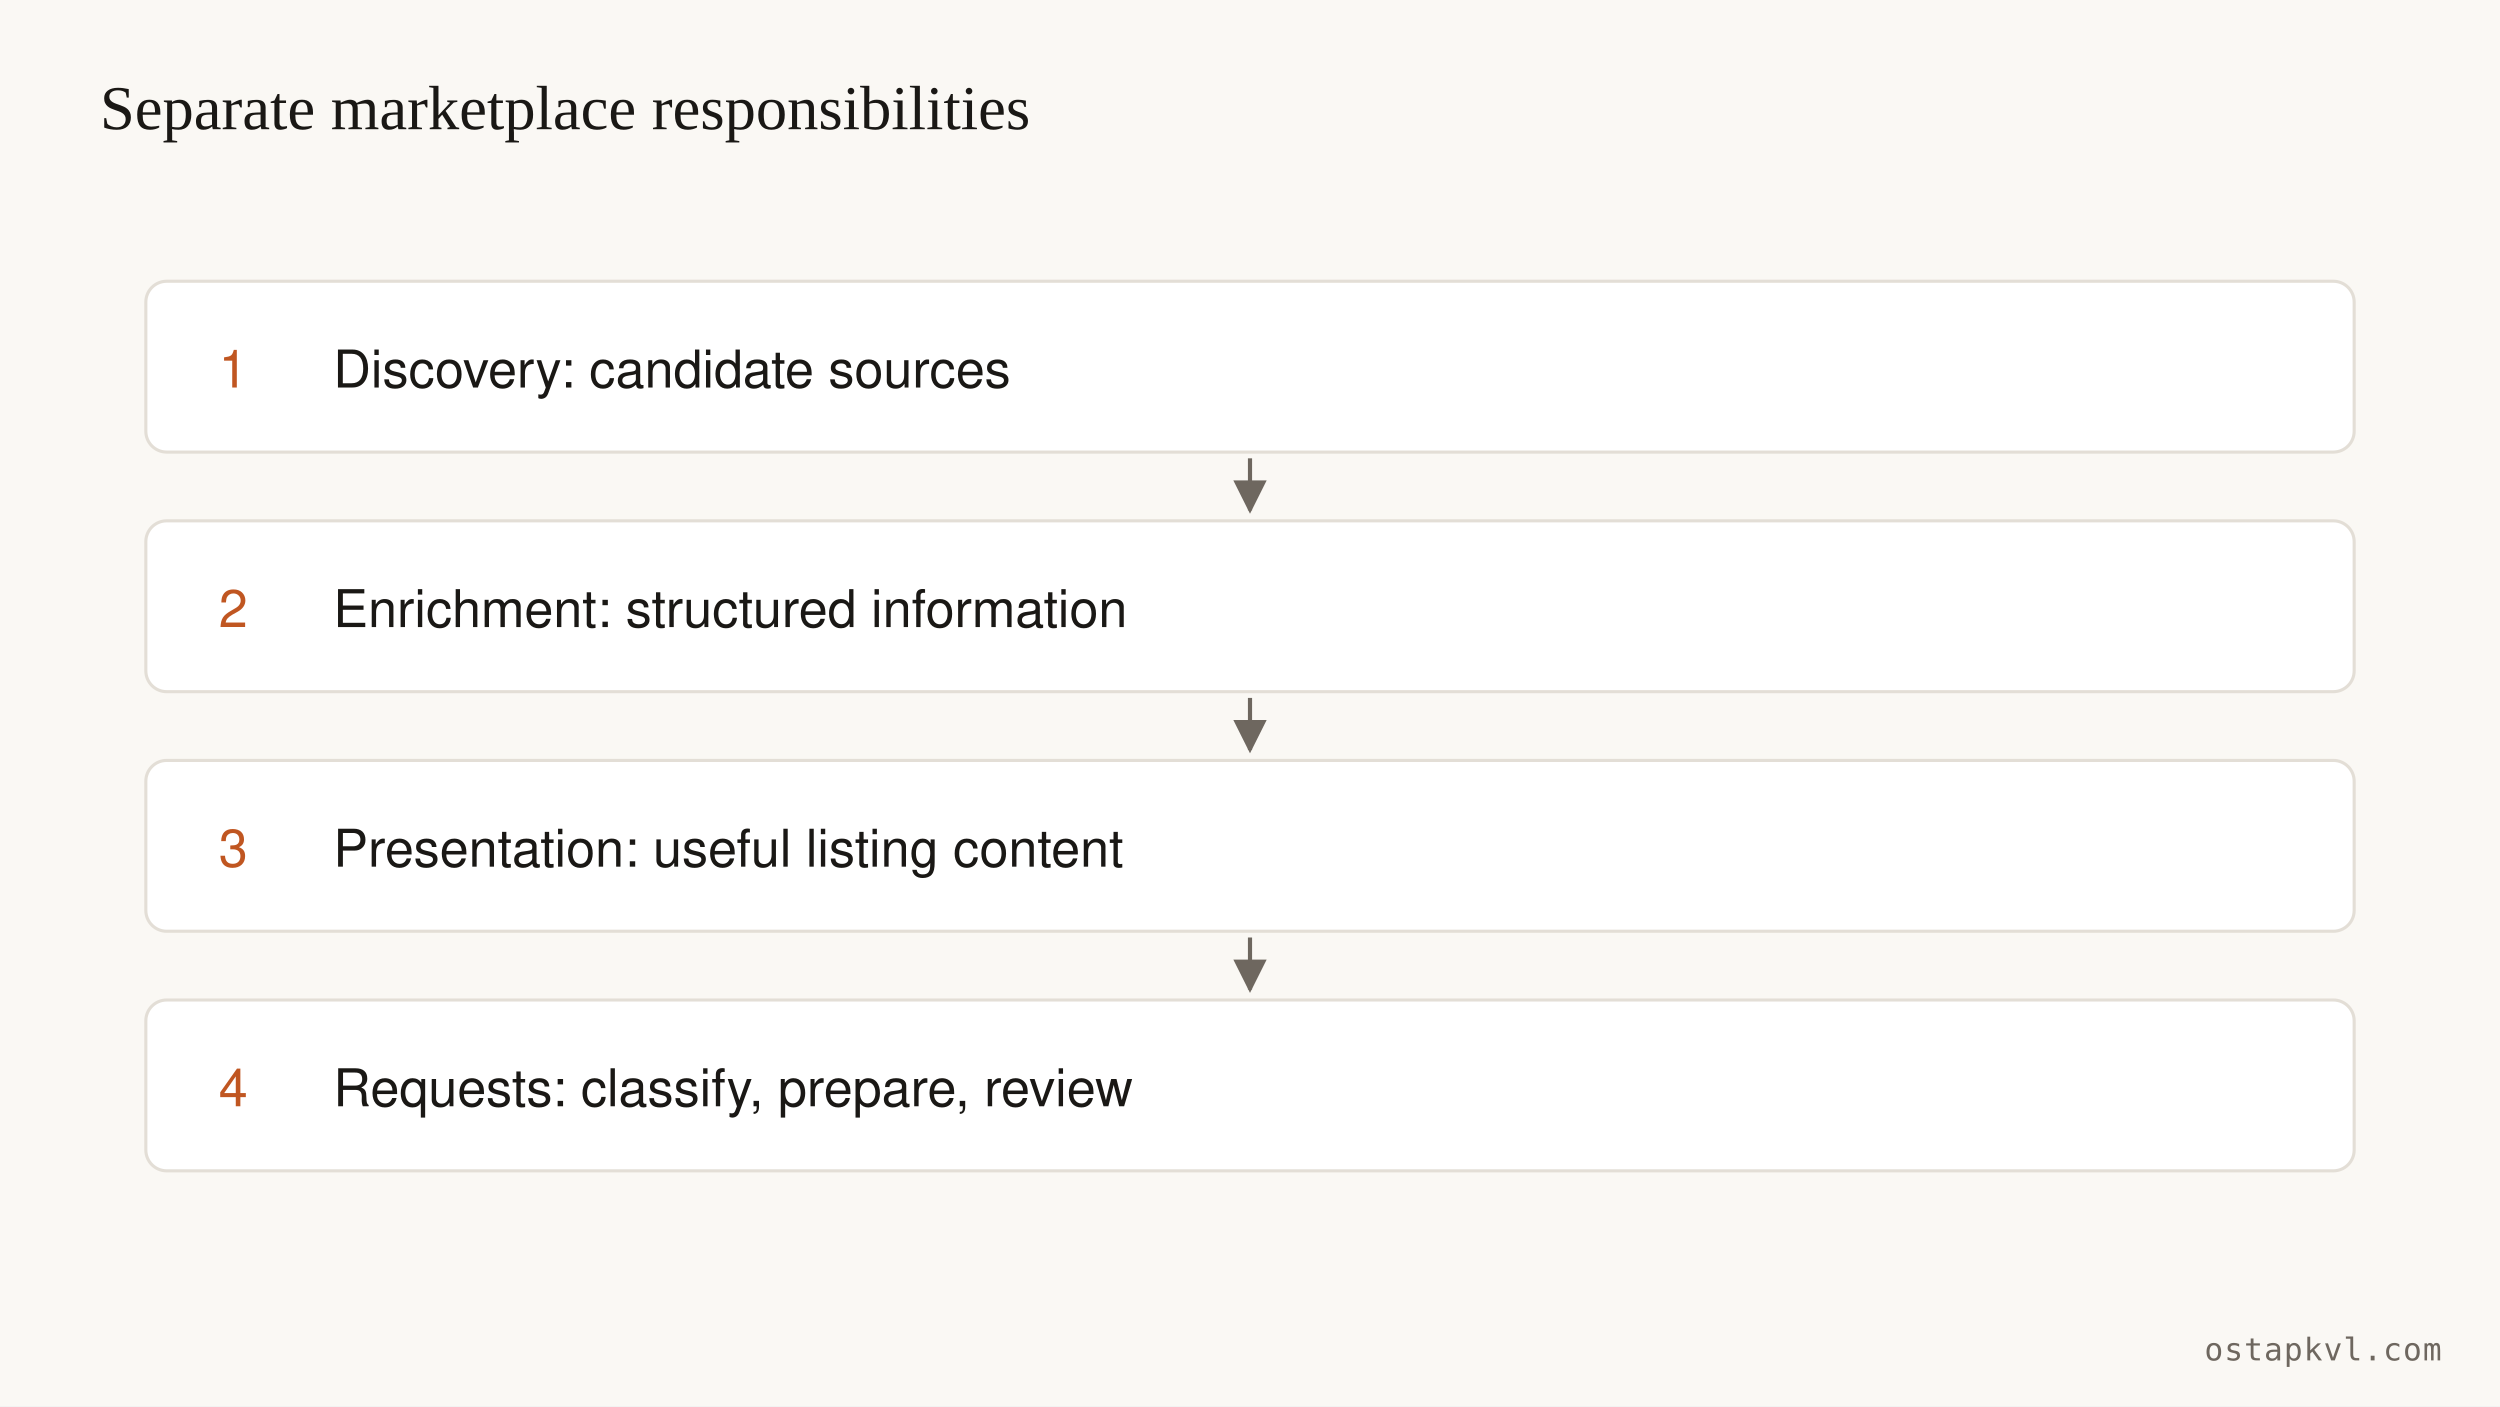
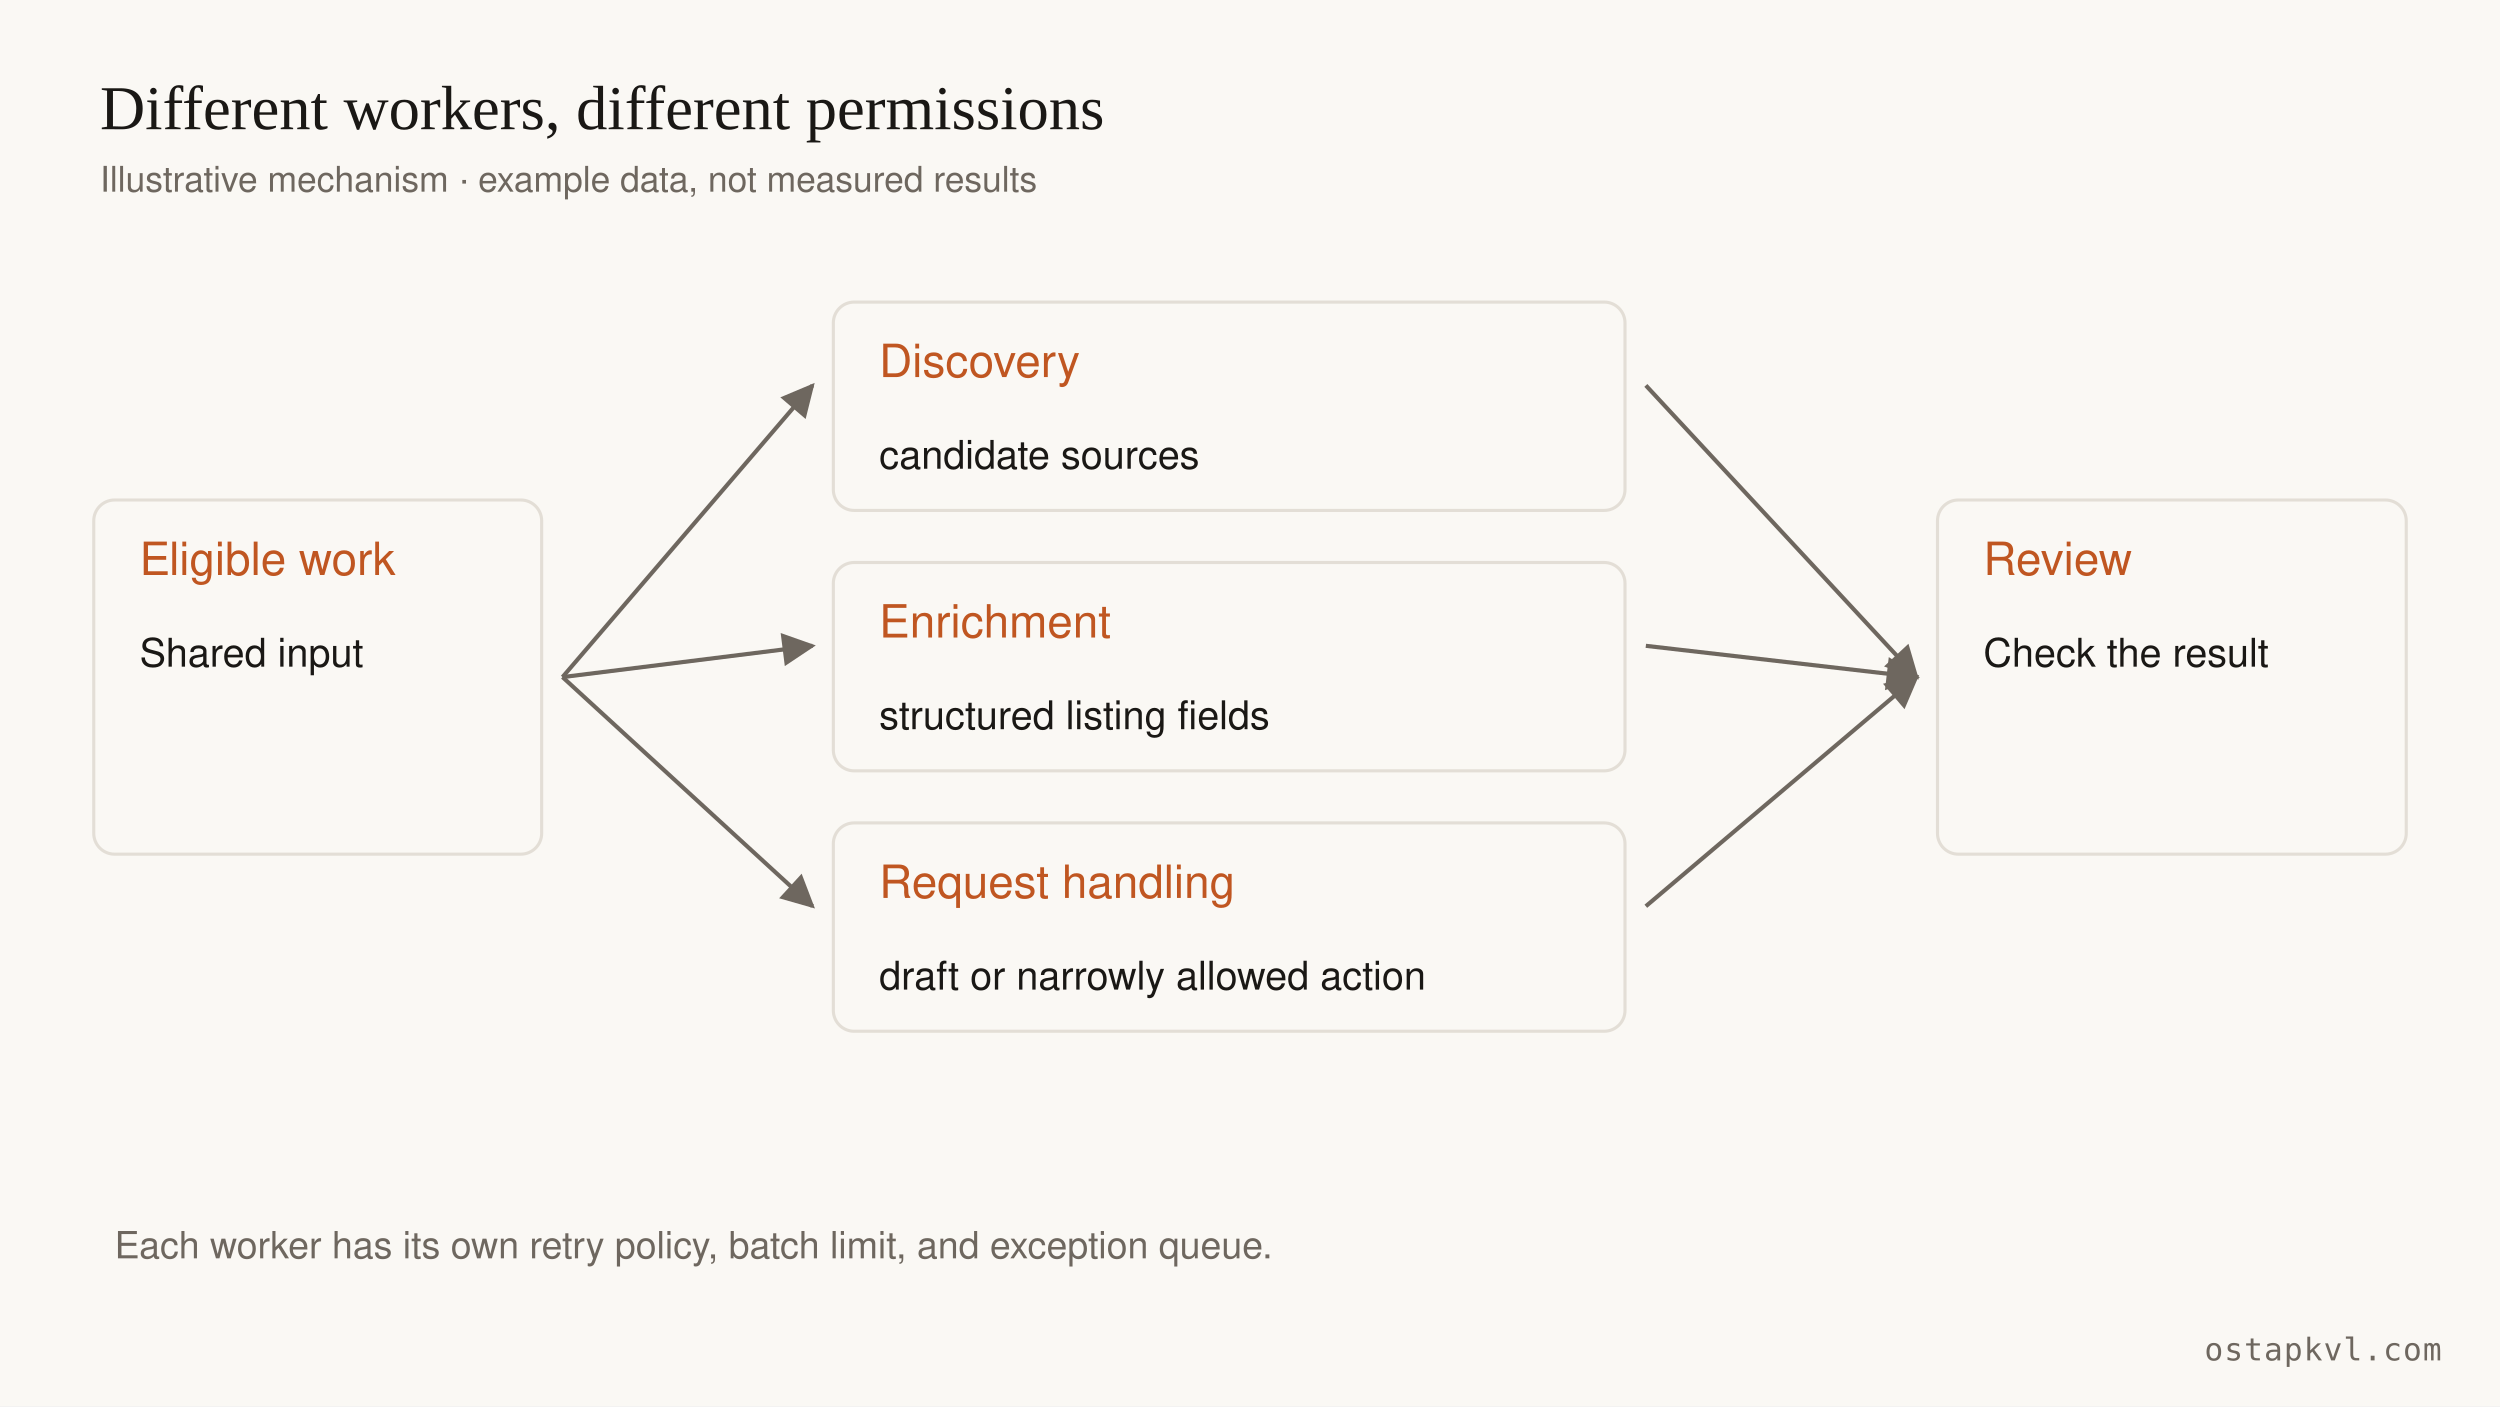
- <svg xmlns="http://www.w3.org/2000/svg" width="1200" height="675" viewBox="0 0 1200 675" role="img" aria-label="Separate marketplace responsibilities">
+ <svg xmlns="http://www.w3.org/2000/svg" width="1200" height="675" viewBox="0 0 1200 675" role="img" aria-label="Different workers, different permissions">
  <defs>
    <marker id="arr" viewBox="0 0 10 10" refX="9" refY="5" markerWidth="8" markerHeight="8" orient="auto-start-reverse">
      <path d="M0,0 L10,5 L0,10 z" fill="#6E675F" />
    </marker>
    <marker id="arrA" viewBox="0 0 10 10" refX="9" refY="5" markerWidth="8" markerHeight="8" orient="auto-start-reverse">
      <path d="M0,0 L10,5 L0,10 z" fill="#C05621" />
    </marker>
  </defs>
  <rect width="100%" height="100%" fill="#FAF8F4" />
-   <text x="48" y="62" font-family="Georgia, 'Times New Roman', serif" font-size="30" fill="#1A1815">Separate marketplace responsibilities</text>
-   <rect x="70" y="135" width="1060" height="82" rx="10" fill="#fff" stroke="#E3DED6" stroke-width="1.5" />
-   <text x="105" y="186" font-family="'Helvetica Neue', Helvetica, Arial, sans-serif" font-size="25" fill="#C05621">1</text>
-   <text x="160" y="186" font-family="'Helvetica Neue', Helvetica, Arial, sans-serif" font-size="25" fill="#1A1815">Discovery: candidate sources</text>
-   <line x1="600" y1="220" x2="600" y2="245" stroke="#6E675F" stroke-width="2" marker-end="url(#arr)" />
-   <rect x="70" y="250" width="1060" height="82" rx="10" fill="#fff" stroke="#E3DED6" stroke-width="1.5" />
-   <text x="105" y="301" font-family="'Helvetica Neue', Helvetica, Arial, sans-serif" font-size="25" fill="#C05621">2</text>
-   <text x="160" y="301" font-family="'Helvetica Neue', Helvetica, Arial, sans-serif" font-size="25" fill="#1A1815">Enrichment: structured information</text>
-   <line x1="600" y1="335" x2="600" y2="360" stroke="#6E675F" stroke-width="2" marker-end="url(#arr)" />
-   <rect x="70" y="365" width="1060" height="82" rx="10" fill="#fff" stroke="#E3DED6" stroke-width="1.5" />
-   <text x="105" y="416" font-family="'Helvetica Neue', Helvetica, Arial, sans-serif" font-size="25" fill="#C05621">3</text>
-   <text x="160" y="416" font-family="'Helvetica Neue', Helvetica, Arial, sans-serif" font-size="25" fill="#1A1815">Presentation: useful listing content</text>
-   <line x1="600" y1="450" x2="600" y2="475" stroke="#6E675F" stroke-width="2" marker-end="url(#arr)" />
-   <rect x="70" y="480" width="1060" height="82" rx="10" fill="#fff" stroke="#E3DED6" stroke-width="1.5" />
-   <text x="105" y="531" font-family="'Helvetica Neue', Helvetica, Arial, sans-serif" font-size="25" fill="#C05621">4</text>
-   <text x="160" y="531" font-family="'Helvetica Neue', Helvetica, Arial, sans-serif" font-size="25" fill="#1A1815">Requests: classify, prepare, review</text>
+   <text x="48" y="62" font-family="Georgia, 'Times New Roman', serif" font-size="30" fill="#1A1815">Different workers, different permissions</text>
+   <text x="48" y="92" font-family="'Helvetica Neue', Helvetica, Arial, sans-serif" font-size="17" fill="#6E675F">Illustrative mechanism · example data, not measured results</text>
+   <rect x="45" y="240" width="215" height="170" rx="10" fill="#FAF8F4" stroke="#E3DED6" stroke-width="1.5" />
+   <text x="67" y="276" font-family="'Helvetica Neue', Helvetica, Arial, sans-serif" font-size="22" fill="#C05621">Eligible work</text>
+   <text x="67" y="320" font-family="'Helvetica Neue', Helvetica, Arial, sans-serif" font-size="19" fill="#1A1815">Shared input</text>
+   <line x1="270" y1="325" x2="390" y2="185" stroke="#6E675F" stroke-width="2" marker-end="url(#arr)" />
+   <rect x="400" y="145" width="380" height="100" rx="10" fill="#FAF8F4" stroke="#E3DED6" stroke-width="1.5" />
+   <text x="422" y="181" font-family="'Helvetica Neue', Helvetica, Arial, sans-serif" font-size="22" fill="#C05621">Discovery</text>
+   <text x="422" y="225" font-family="'Helvetica Neue', Helvetica, Arial, sans-serif" font-size="19" fill="#1A1815">candidate sources</text>
+   <line x1="790" y1="185" x2="920" y2="325" stroke="#6E675F" stroke-width="2" marker-end="url(#arr)" />
+   <line x1="270" y1="325" x2="390" y2="310" stroke="#6E675F" stroke-width="2" marker-end="url(#arr)" />
+   <rect x="400" y="270" width="380" height="100" rx="10" fill="#FAF8F4" stroke="#E3DED6" stroke-width="1.5" />
+   <text x="422" y="306" font-family="'Helvetica Neue', Helvetica, Arial, sans-serif" font-size="22" fill="#C05621">Enrichment</text>
+   <text x="422" y="350" font-family="'Helvetica Neue', Helvetica, Arial, sans-serif" font-size="19" fill="#1A1815">structured listing fields</text>
+   <line x1="790" y1="310" x2="920" y2="325" stroke="#6E675F" stroke-width="2" marker-end="url(#arr)" />
+   <line x1="270" y1="325" x2="390" y2="435" stroke="#6E675F" stroke-width="2" marker-end="url(#arr)" />
+   <rect x="400" y="395" width="380" height="100" rx="10" fill="#FAF8F4" stroke="#E3DED6" stroke-width="1.5" />
+   <text x="422" y="431" font-family="'Helvetica Neue', Helvetica, Arial, sans-serif" font-size="22" fill="#C05621">Request handling</text>
+   <text x="422" y="475" font-family="'Helvetica Neue', Helvetica, Arial, sans-serif" font-size="19" fill="#1A1815">draft or narrowly allowed action</text>
+   <line x1="790" y1="435" x2="920" y2="325" stroke="#6E675F" stroke-width="2" marker-end="url(#arr)" />
+   <rect x="930" y="240" width="225" height="170" rx="10" fill="#FAF8F4" stroke="#E3DED6" stroke-width="1.5" />
+   <text x="952" y="276" font-family="'Helvetica Neue', Helvetica, Arial, sans-serif" font-size="22" fill="#C05621">Review</text>
+   <text x="952" y="320" font-family="'Helvetica Neue', Helvetica, Arial, sans-serif" font-size="19" fill="#1A1815">Check the result</text>
+   <text x="55" y="604" font-family="'Helvetica Neue', Helvetica, Arial, sans-serif" font-size="18" fill="#6E675F">Each worker has its own retry policy, batch limit, and exception queue.</text>
  <text x="1172" y="653" font-family="Menlo, Consolas, monospace" font-size="15" fill="#6E675F" text-anchor="end" letter-spacing="0.5">ostapkvl.com</text>
</svg>
